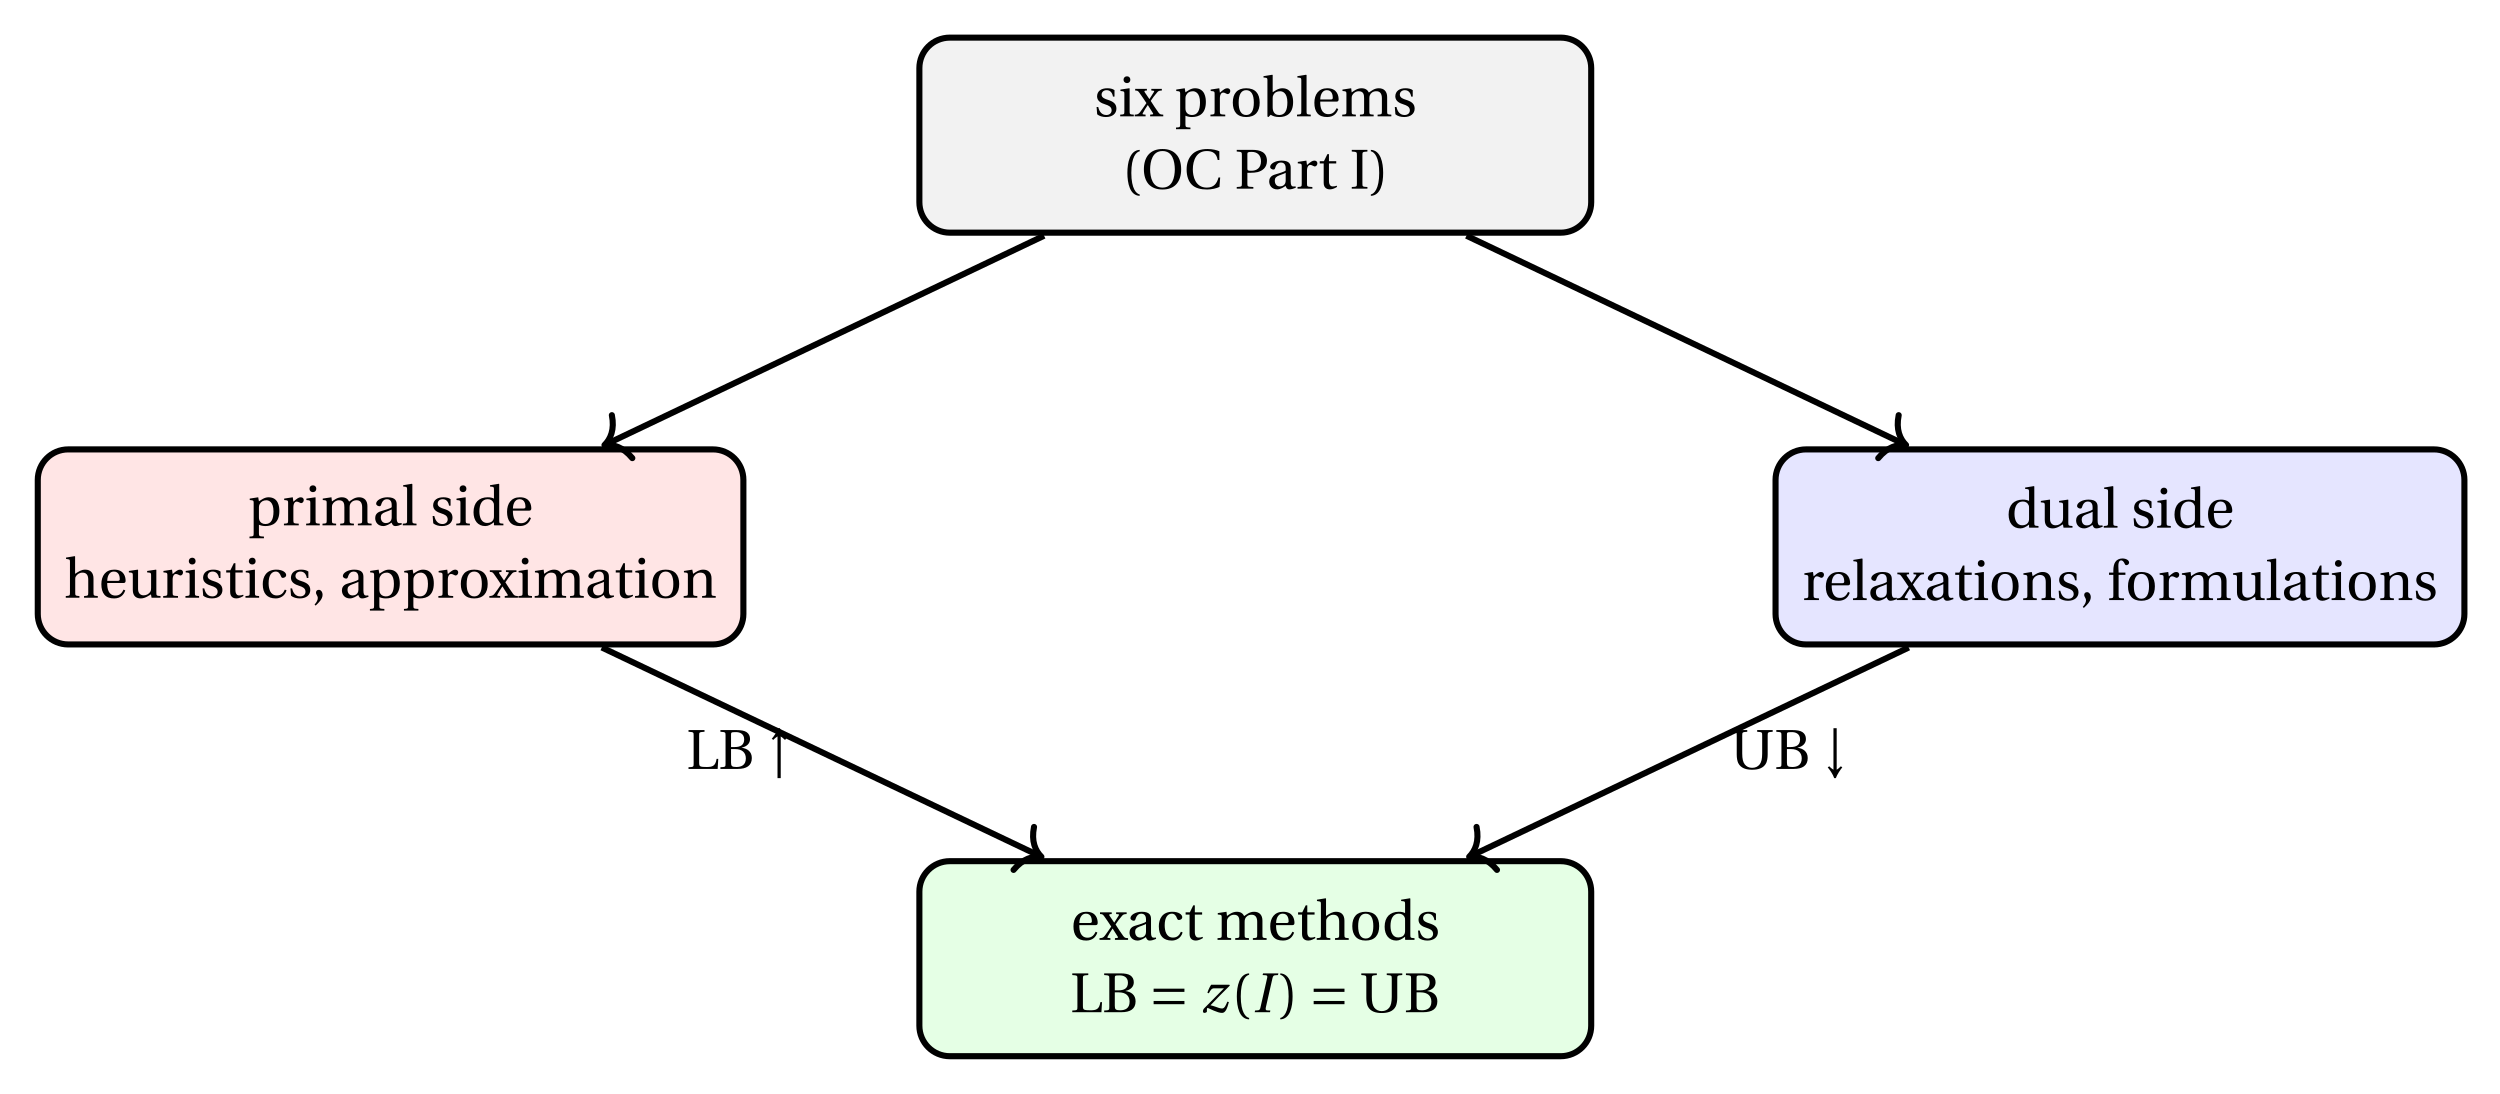
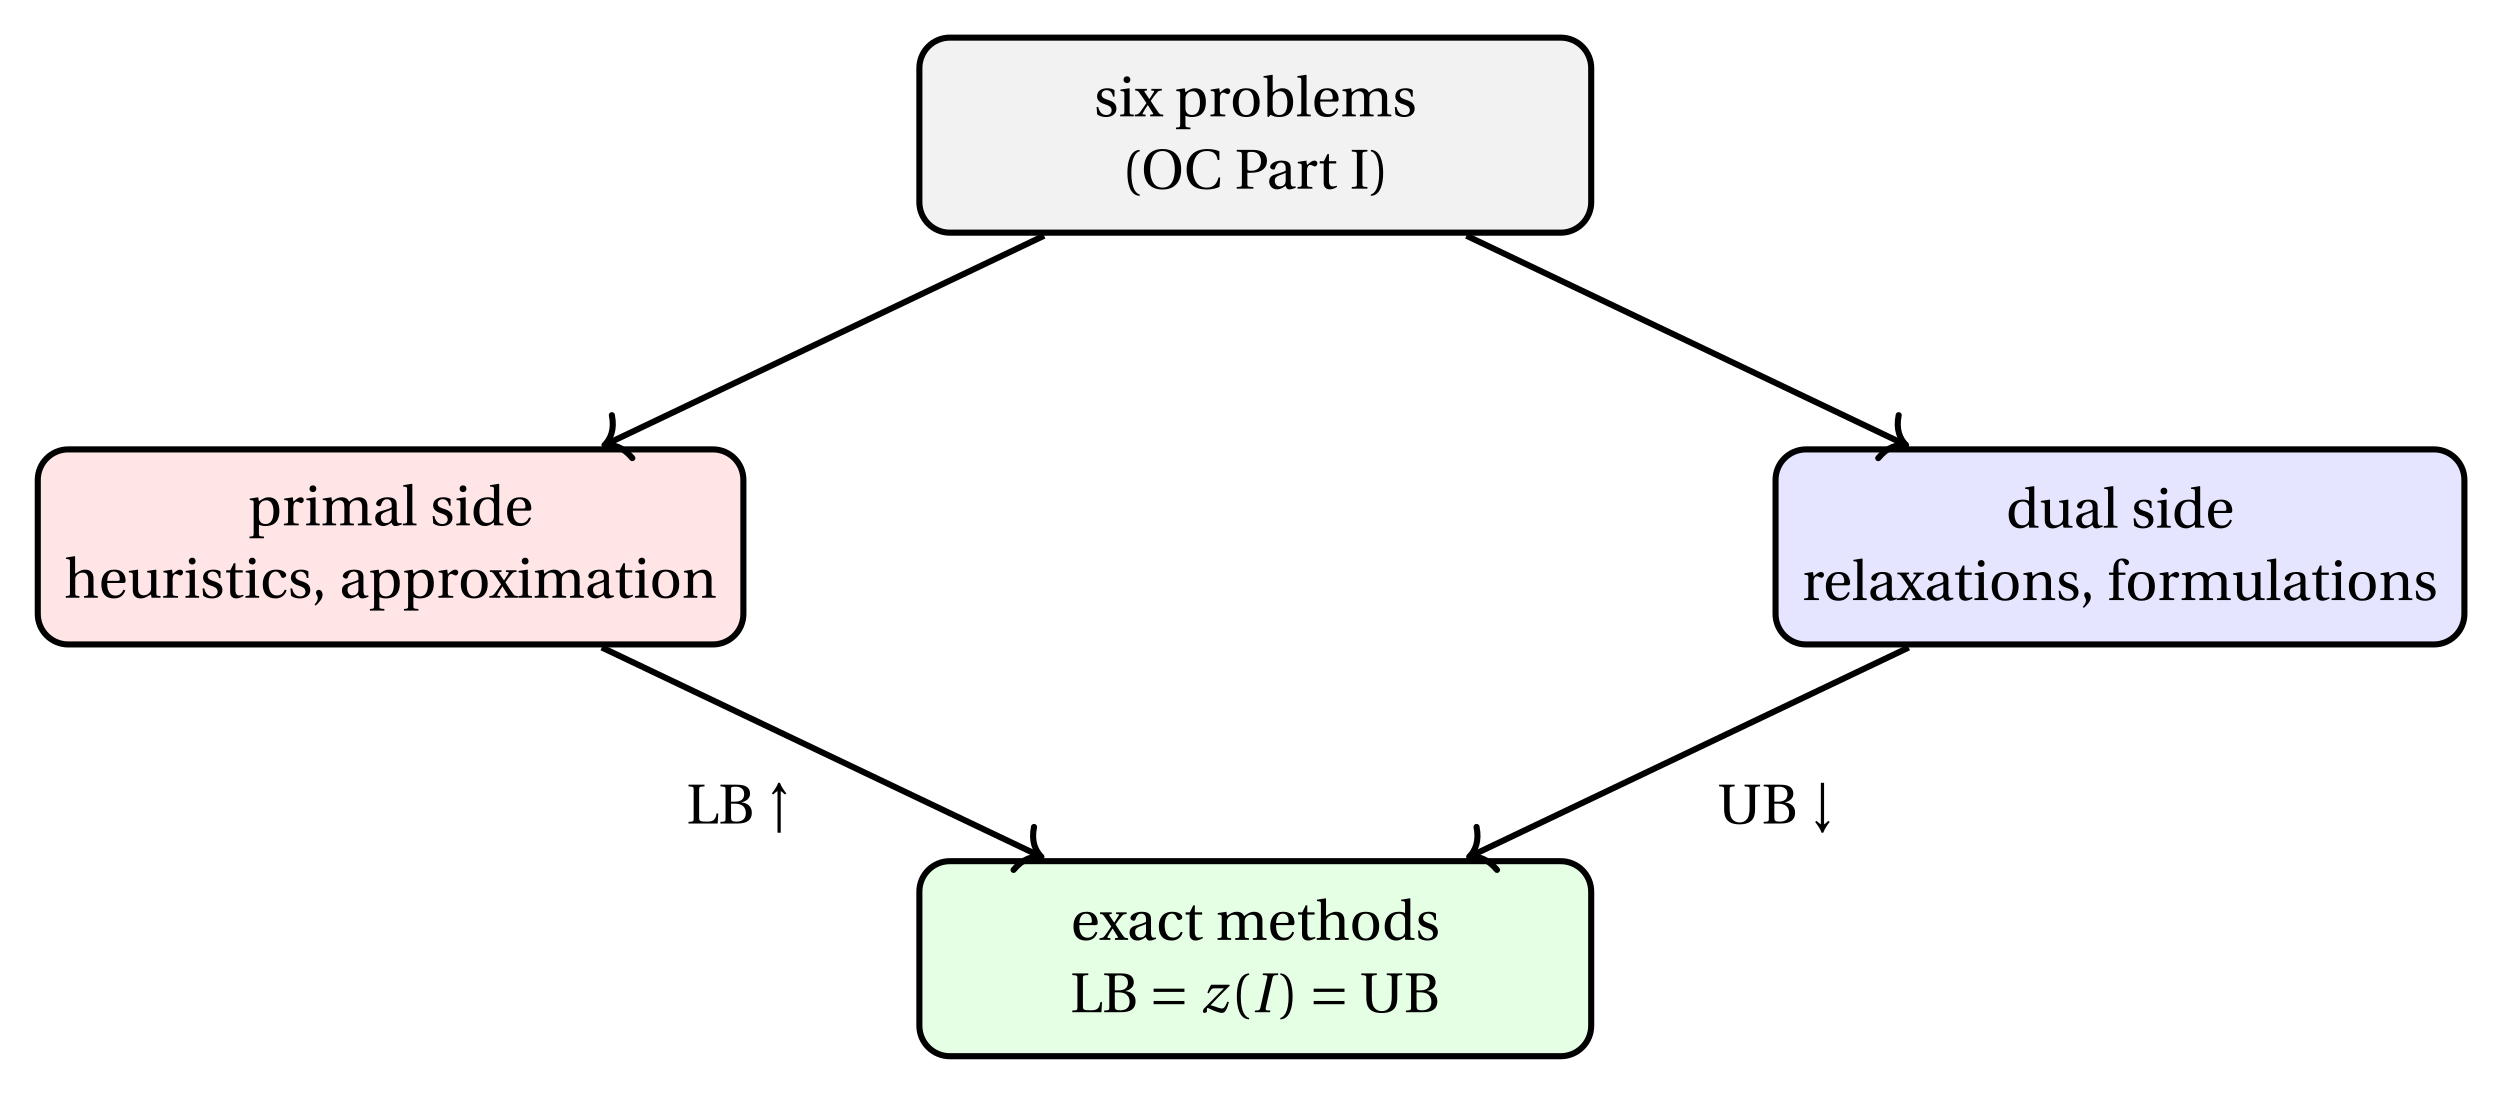
<svg xmlns="http://www.w3.org/2000/svg" xmlns:xlink="http://www.w3.org/1999/xlink" width="327pt" height="143pt" viewBox="0 0 327 143">
  <defs>
    <g>
      <g id="glyph-0-0">
        <path d="M 2.688 -2.578 L 2.688 -3.422 C 2.453 -3.609 2.078 -3.672 1.75 -3.672 C 0.953 -3.672 0.422 -3.312 0.406 -2.609 C 0.422 -2 0.906 -1.734 1.516 -1.547 C 1.844 -1.438 2.312 -1.281 2.312 -0.781 C 2.312 -0.406 2.016 -0.172 1.625 -0.172 C 1.031 -0.172 0.703 -0.594 0.562 -1.219 L 0.344 -1.219 L 0.422 -0.266 C 0.688 -0.031 1.125 0.094 1.562 0.094 C 2.438 0.094 2.938 -0.375 2.938 -1 C 2.938 -1.641 2.531 -1.938 1.781 -2.172 C 1.484 -2.266 1 -2.422 1 -2.828 C 1 -3.203 1.297 -3.422 1.656 -3.422 C 2.172 -3.422 2.422 -3.016 2.484 -2.578 Z M 2.688 -2.578 " />
      </g>
      <g id="glyph-0-1">
        <path d="M 0.266 -3.5 L 0.266 -3.312 L 0.547 -3.281 C 0.734 -3.25 0.781 -3.203 0.781 -2.953 L 0.781 -0.641 C 0.781 -0.266 0.766 -0.25 0.234 -0.219 L 0.234 0 L 2.016 0 L 2.016 -0.219 C 1.5 -0.25 1.469 -0.266 1.469 -0.641 L 1.469 -3.641 L 1.422 -3.672 Z M 1.125 -5.234 C 0.859 -5.234 0.672 -5.047 0.672 -4.781 C 0.672 -4.531 0.859 -4.344 1.125 -4.344 C 1.391 -4.344 1.562 -4.531 1.562 -4.781 C 1.562 -5.047 1.391 -5.234 1.125 -5.234 Z M 1.125 -5.234 " />
      </g>
      <g id="glyph-0-2">
        <path d="M 1.422 0 L 1.422 -0.219 L 1.109 -0.25 C 1 -0.266 1.016 -0.344 1.062 -0.422 C 1.219 -0.734 1.453 -1.094 1.703 -1.469 L 1.719 -1.469 L 2.359 -0.453 C 2.453 -0.328 2.422 -0.266 2.312 -0.25 L 2.016 -0.219 L 2.016 0 L 3.734 0 L 3.734 -0.219 C 3.406 -0.234 3.281 -0.25 3.094 -0.516 C 2.75 -1 2.406 -1.516 2.094 -2.016 C 2.328 -2.391 2.609 -2.75 2.906 -3.094 C 3.094 -3.328 3.188 -3.359 3.547 -3.375 L 3.547 -3.594 L 2.172 -3.594 L 2.172 -3.375 L 2.469 -3.344 C 2.578 -3.328 2.562 -3.266 2.516 -3.188 C 2.344 -2.906 2.141 -2.594 1.922 -2.25 L 1.297 -3.172 C 1.25 -3.266 1.266 -3.344 1.375 -3.359 L 1.594 -3.375 L 1.594 -3.594 L 0.062 -3.594 L 0.062 -3.375 C 0.359 -3.359 0.422 -3.344 0.594 -3.109 C 0.906 -2.688 1.219 -2.203 1.531 -1.734 C 1.266 -1.344 0.984 -0.922 0.688 -0.531 C 0.484 -0.266 0.328 -0.234 0 -0.219 L 0 0 Z M 1.422 0 " />
      </g>
      <g id="glyph-0-3">
        <path d="M 1.422 -2.359 C 1.422 -2.531 1.453 -2.641 1.516 -2.766 C 1.688 -3.109 2 -3.281 2.391 -3.281 C 2.688 -3.281 3.328 -3.094 3.328 -1.828 C 3.328 -0.75 3 -0.172 2.266 -0.172 C 1.891 -0.172 1.594 -0.359 1.469 -0.703 C 1.422 -0.828 1.422 -0.984 1.422 -1.156 Z M 0.219 -3.5 L 0.219 -3.312 L 0.5 -3.281 C 0.688 -3.25 0.734 -3.203 0.734 -2.953 L 0.734 1.047 C 0.734 1.422 0.703 1.438 0.188 1.469 L 0.188 1.688 L 2.078 1.688 L 2.078 1.469 C 1.469 1.438 1.422 1.422 1.422 1.047 L 1.422 -0.078 C 1.578 0 1.922 0.094 2.25 0.094 C 3.25 0.094 4.094 -0.359 4.094 -1.875 C 4.094 -2.391 4 -3.672 2.672 -3.672 C 2.125 -3.672 1.703 -3.312 1.422 -3.141 L 1.328 -3.672 Z M 0.219 -3.5 " />
      </g>
      <g id="glyph-0-4">
        <path d="M 1.391 -3.672 L 0.266 -3.5 L 0.266 -3.312 L 0.547 -3.281 C 0.734 -3.25 0.781 -3.203 0.781 -2.953 L 0.781 -0.641 C 0.781 -0.266 0.75 -0.25 0.234 -0.219 L 0.234 0 L 2.172 0 L 2.172 -0.219 C 1.516 -0.25 1.469 -0.266 1.469 -0.641 L 1.469 -2.359 C 1.469 -2.922 1.719 -3.109 1.891 -3.109 C 2.016 -3.109 2.125 -3.062 2.344 -2.953 C 2.391 -2.922 2.453 -2.906 2.484 -2.906 C 2.672 -2.906 2.828 -3.094 2.828 -3.312 C 2.828 -3.484 2.719 -3.672 2.438 -3.672 C 2.172 -3.672 1.953 -3.516 1.469 -3.094 Z M 1.391 -3.672 " />
      </g>
      <g id="glyph-0-5">
        <path d="M 2.109 -3.672 C 0.938 -3.672 0.359 -2.984 0.359 -1.797 C 0.359 -0.609 0.938 0.094 2.109 0.094 C 3.297 0.094 3.875 -0.609 3.875 -1.797 C 3.875 -2.984 3.297 -3.672 2.109 -3.672 Z M 1.125 -1.797 C 1.125 -2.812 1.438 -3.422 2.109 -3.422 C 2.797 -3.422 3.109 -2.812 3.109 -1.797 C 3.109 -0.781 2.797 -0.172 2.109 -0.172 C 1.438 -0.172 1.125 -0.781 1.125 -1.797 Z M 1.125 -1.797 " />
      </g>
      <g id="glyph-0-6">
        <path d="M 0.797 0.094 L 1.078 -0.203 C 1.344 -0.047 1.656 0.094 2.203 0.094 C 3.172 0.094 4.016 -0.375 4.016 -1.875 C 4.016 -2.328 3.922 -3.672 2.609 -3.672 C 2.047 -3.672 1.625 -3.312 1.344 -3.156 L 1.344 -5.391 L 1.297 -5.438 L 0.141 -5.25 L 0.141 -5.078 L 0.422 -5.047 C 0.609 -5.016 0.656 -4.984 0.656 -4.703 L 0.656 0.031 Z M 1.344 -2.359 C 1.344 -2.531 1.359 -2.656 1.422 -2.766 C 1.594 -3.125 1.906 -3.281 2.312 -3.281 C 2.609 -3.281 3.266 -3.109 3.266 -1.828 C 3.266 -0.75 2.938 -0.172 2.203 -0.172 C 1.812 -0.172 1.531 -0.359 1.406 -0.734 C 1.359 -0.859 1.344 -1.016 1.344 -1.188 Z M 1.344 -2.359 " />
      </g>
      <g id="glyph-0-7">
        <path d="M 1.391 -5.391 L 1.328 -5.438 L 0.188 -5.25 L 0.188 -5.078 L 0.469 -5.047 C 0.656 -5.016 0.703 -4.984 0.703 -4.703 L 0.703 -0.641 C 0.703 -0.266 0.672 -0.25 0.141 -0.219 L 0.141 0 L 1.938 0 L 1.938 -0.219 C 1.422 -0.25 1.391 -0.266 1.391 -0.641 Z M 1.391 -5.391 " />
      </g>
      <g id="glyph-0-8">
        <path d="M 3.234 -1.922 C 3.391 -1.922 3.531 -1.969 3.531 -2.203 C 3.531 -2.641 3.391 -3.672 2.047 -3.672 C 0.906 -3.672 0.359 -2.859 0.359 -1.766 C 0.359 -0.609 0.859 0.109 2.047 0.094 C 2.859 0.078 3.281 -0.359 3.484 -0.953 L 3.266 -1.062 C 3.062 -0.641 2.781 -0.281 2.203 -0.281 C 1.297 -0.281 1.109 -1.172 1.125 -1.922 Z M 1.125 -2.203 C 1.125 -2.5 1.234 -3.422 2 -3.422 C 2.688 -3.422 2.766 -2.719 2.766 -2.438 C 2.766 -2.297 2.719 -2.203 2.516 -2.203 Z M 1.125 -2.203 " />
      </g>
      <g id="glyph-0-9">
        <path d="M 0.266 -3.5 L 0.266 -3.312 L 0.547 -3.281 C 0.734 -3.25 0.781 -3.203 0.781 -2.953 L 0.781 -0.641 C 0.781 -0.266 0.766 -0.25 0.234 -0.219 L 0.234 0 L 2.016 0 L 2.016 -0.219 C 1.5 -0.25 1.469 -0.266 1.469 -0.641 L 1.469 -2.359 C 1.469 -2.531 1.484 -2.641 1.531 -2.734 C 1.672 -3.031 2 -3.281 2.391 -3.281 C 3.031 -3.281 3.094 -2.828 3.094 -2.359 L 3.094 -0.641 C 3.094 -0.266 3.078 -0.25 2.547 -0.219 L 2.547 0 L 4.344 0 L 4.344 -0.219 C 3.812 -0.25 3.781 -0.266 3.781 -0.641 L 3.781 -2.359 C 3.781 -2.531 3.797 -2.641 3.844 -2.75 C 3.953 -3.047 4.266 -3.281 4.672 -3.281 C 5.141 -3.297 5.422 -3 5.422 -2.359 L 5.422 -0.641 C 5.422 -0.266 5.391 -0.25 4.859 -0.219 L 4.859 0 L 6.656 0 L 6.656 -0.219 C 6.141 -0.25 6.109 -0.266 6.109 -0.641 L 6.109 -2.516 C 6.109 -3.25 5.703 -3.672 5.016 -3.672 C 4.406 -3.672 3.984 -3.281 3.719 -3.109 C 3.547 -3.453 3.266 -3.672 2.75 -3.672 C 2.188 -3.672 1.734 -3.312 1.469 -3.125 L 1.406 -3.672 Z M 0.266 -3.5 " />
      </g>
      <g id="glyph-0-10">
        <path d="M 1.281 -2.062 C 1.281 -4.156 1.922 -4.797 2.375 -4.891 L 2.375 -5.078 C 1.094 -5.016 0.766 -3.422 0.766 -2.062 C 0.766 -0.703 1.094 0.891 2.375 0.938 L 2.375 0.75 C 1.953 0.672 1.281 0.047 1.281 -2.062 Z M 1.281 -2.062 " />
      </g>
      <g id="glyph-0-11">
        <path d="M 2.797 -4.922 C 4.094 -4.922 4.391 -3.609 4.406 -2.531 C 4.391 -1.453 4.094 -0.141 2.797 -0.141 C 1.484 -0.141 1.188 -1.453 1.172 -2.531 C 1.188 -3.609 1.484 -4.922 2.797 -4.922 Z M 2.797 -5.188 C 1.984 -5.188 1.391 -4.938 0.969 -4.469 C 0.578 -4.031 0.359 -3.359 0.359 -2.531 C 0.359 -1.719 0.578 -1.047 0.969 -0.594 C 1.391 -0.141 1.984 0.109 2.797 0.109 C 3.609 0.109 4.203 -0.141 4.609 -0.594 C 5.016 -1.047 5.234 -1.719 5.234 -2.531 C 5.234 -3.359 5.016 -4.031 4.609 -4.469 C 4.203 -4.938 3.609 -5.188 2.797 -5.188 Z M 2.797 -5.188 " />
      </g>
      <g id="glyph-0-12">
        <path d="M 4.641 -4.891 C 4.312 -5.047 3.75 -5.188 3.078 -5.188 C 2.188 -5.188 1.453 -4.922 1.016 -4.422 C 0.594 -3.953 0.359 -3.328 0.359 -2.5 C 0.359 -1.641 0.609 -0.953 1.047 -0.516 C 1.5 -0.062 2.219 0.109 3.047 0.109 C 3.625 0.109 4.297 -0.047 4.656 -0.234 L 4.75 -1.469 L 4.531 -1.469 C 4.328 -0.703 3.953 -0.141 3 -0.141 C 1.484 -0.141 1.172 -1.641 1.172 -2.516 C 1.172 -3.719 1.656 -4.938 3.016 -4.922 C 3.766 -4.922 4.281 -4.609 4.422 -3.75 L 4.641 -3.75 Z M 4.641 -4.891 " />
      </g>
      <g id="glyph-0-13">
        <path d="M 1.641 -2.078 L 2.062 -2.078 C 2.391 -2.078 2.719 -2.109 3 -2.172 C 3.562 -2.328 4.203 -2.719 4.203 -3.641 C 4.203 -4.188 3.969 -4.578 3.641 -4.781 C 3.281 -5 2.812 -5.078 2.297 -5.078 L 0.25 -5.078 L 0.25 -4.859 C 0.906 -4.812 0.922 -4.797 0.922 -4.391 L 0.922 -0.688 C 0.922 -0.266 0.906 -0.25 0.25 -0.219 L 0.25 0 L 2.422 0 L 2.422 -0.219 C 1.656 -0.25 1.641 -0.266 1.641 -0.688 Z M 1.641 -4.547 C 1.641 -4.75 1.719 -4.812 2.203 -4.812 C 2.953 -4.812 3.422 -4.375 3.422 -3.578 C 3.422 -2.672 2.812 -2.344 2.188 -2.344 C 1.75 -2.344 1.641 -2.359 1.641 -2.625 Z M 1.641 -4.547 " />
      </g>
      <g id="glyph-0-14">
        <path d="M 2.516 -1.047 C 2.516 -0.453 2.062 -0.297 1.766 -0.297 C 1.312 -0.297 1.094 -0.625 1.094 -1.062 C 1.094 -1.406 1.266 -1.578 1.672 -1.734 C 1.969 -1.844 2.359 -1.984 2.516 -2.078 Z M 3.172 -2.703 C 3.172 -3.125 3.078 -3.672 1.969 -3.672 C 1.141 -3.672 0.484 -3.25 0.484 -2.844 C 0.484 -2.609 0.766 -2.5 0.906 -2.5 C 1.062 -2.5 1.094 -2.578 1.141 -2.703 C 1.297 -3.25 1.594 -3.422 1.891 -3.422 C 2.172 -3.422 2.516 -3.281 2.516 -2.688 L 2.516 -2.375 C 2.328 -2.188 1.625 -2.016 1.047 -1.828 C 0.516 -1.656 0.359 -1.297 0.359 -0.953 C 0.359 -0.406 0.719 0.094 1.422 0.094 C 1.875 0.078 2.266 -0.203 2.5 -0.359 C 2.609 -0.078 2.719 0.094 2.984 0.094 C 3.25 0.094 3.562 0 3.844 -0.125 L 3.797 -0.312 C 3.703 -0.281 3.547 -0.266 3.422 -0.297 C 3.297 -0.328 3.172 -0.469 3.172 -0.938 Z M 3.172 -2.703 " />
      </g>
      <g id="glyph-0-15">
        <path d="M 2.391 -3.297 L 2.391 -3.594 L 1.438 -3.594 L 1.438 -4.516 L 1.234 -4.516 L 0.781 -3.594 L 0.234 -3.594 L 0.234 -3.297 L 0.75 -3.297 L 0.75 -0.75 C 0.75 0 1.312 0.094 1.562 0.094 C 1.938 0.094 2.297 -0.109 2.5 -0.234 L 2.453 -0.391 C 2.266 -0.312 2.109 -0.297 1.922 -0.297 C 1.672 -0.297 1.438 -0.469 1.438 -1.031 L 1.438 -3.297 Z M 2.391 -3.297 " />
      </g>
      <g id="glyph-0-16">
        <path d="M 1.641 -4.391 C 1.641 -4.797 1.656 -4.812 2.297 -4.859 L 2.297 -5.078 L 0.25 -5.078 L 0.25 -4.859 C 0.906 -4.812 0.922 -4.797 0.922 -4.391 L 0.922 -0.688 C 0.922 -0.266 0.906 -0.25 0.25 -0.219 L 0.25 0 L 2.297 0 L 2.297 -0.219 C 1.656 -0.25 1.641 -0.266 1.641 -0.688 Z M 1.641 -4.391 " />
      </g>
      <g id="glyph-0-17">
        <path d="M 1.281 -2.062 C 1.281 0.047 0.609 0.672 0.188 0.75 L 0.188 0.938 C 1.469 0.891 1.797 -0.703 1.797 -2.062 C 1.797 -3.422 1.469 -5.016 0.188 -5.078 L 0.188 -4.891 C 0.641 -4.797 1.281 -4.156 1.281 -2.062 Z M 1.281 -2.062 " />
      </g>
      <g id="glyph-0-18">
        <path d="M 4.266 0 L 4.266 -0.219 C 3.75 -0.25 3.719 -0.266 3.719 -0.641 L 3.719 -5.391 L 3.672 -5.438 L 2.516 -5.25 L 2.516 -5.078 L 2.797 -5.047 C 2.984 -5.016 3.031 -4.984 3.031 -4.703 L 3.031 -3.5 C 2.828 -3.609 2.562 -3.672 2.219 -3.672 C 1.625 -3.672 1.172 -3.484 0.859 -3.172 C 0.547 -2.844 0.359 -2.359 0.359 -1.719 C 0.359 -0.641 0.922 0.094 1.891 0.094 C 2.281 0.094 2.625 -0.094 3.031 -0.406 L 3.031 -0.047 L 3.078 0 Z M 3.031 -1.25 C 3.031 -1.078 3.031 -0.953 2.984 -0.828 C 2.844 -0.453 2.516 -0.312 2.125 -0.312 C 1.453 -0.312 1.125 -0.969 1.125 -1.812 C 1.125 -2.766 1.469 -3.422 2.219 -3.422 C 2.562 -3.422 2.844 -3.266 2.969 -2.953 C 3.031 -2.844 3.031 -2.734 3.031 -2.531 Z M 3.031 -1.25 " />
      </g>
      <g id="glyph-0-19">
        <path d="M 3.781 -2.516 C 3.781 -3.25 3.391 -3.672 2.703 -3.672 C 2.172 -3.672 1.844 -3.422 1.375 -3.125 L 1.375 -5.391 L 1.328 -5.438 L 0.188 -5.25 L 0.188 -5.078 L 0.469 -5.031 C 0.656 -5 0.703 -4.969 0.703 -4.703 L 0.703 -0.641 C 0.703 -0.281 0.672 -0.25 0.156 -0.219 L 0.156 0 L 1.938 0 L 1.938 -0.219 C 1.422 -0.25 1.391 -0.281 1.391 -0.641 L 1.391 -2.359 C 1.391 -2.531 1.391 -2.641 1.453 -2.75 C 1.609 -3.047 1.938 -3.281 2.328 -3.281 C 2.828 -3.281 3.094 -3 3.094 -2.359 L 3.094 -0.641 C 3.094 -0.281 3.062 -0.25 2.547 -0.219 L 2.547 0 L 4.344 0 L 4.344 -0.219 C 3.828 -0.25 3.781 -0.281 3.781 -0.641 Z M 3.781 -2.516 " />
      </g>
      <g id="glyph-0-20">
        <path d="M 4.328 0 L 4.328 -0.219 C 3.828 -0.25 3.781 -0.266 3.781 -0.641 L 3.781 -3.641 L 3.734 -3.672 L 2.578 -3.5 L 2.578 -3.312 L 2.859 -3.281 C 3.047 -3.25 3.094 -3.203 3.094 -2.953 L 3.094 -1.297 C 3.094 -1.094 3.078 -0.938 3.031 -0.859 C 2.859 -0.516 2.516 -0.312 2.125 -0.312 C 1.703 -0.312 1.391 -0.578 1.391 -1.141 L 1.391 -3.641 L 1.344 -3.672 L 0.188 -3.5 L 0.188 -3.312 L 0.469 -3.281 C 0.656 -3.25 0.703 -3.203 0.703 -2.953 L 0.703 -1.016 C 0.703 -0.172 1.203 0.094 1.75 0.094 C 2.359 0.094 2.875 -0.344 3.078 -0.438 L 3.156 0 Z M 4.328 0 " />
      </g>
      <g id="glyph-0-21">
        <path d="M 2.203 -0.297 C 1.328 -0.297 1.125 -1.203 1.125 -1.891 C 1.125 -2.984 1.547 -3.422 2.062 -3.422 C 2.391 -3.422 2.609 -3.188 2.75 -2.781 C 2.797 -2.672 2.844 -2.594 2.984 -2.594 C 3.125 -2.594 3.422 -2.688 3.422 -2.969 C 3.422 -3.312 2.938 -3.672 2.141 -3.672 C 0.812 -3.672 0.359 -2.734 0.359 -1.766 C 0.359 -0.531 0.953 0.094 2.062 0.094 C 2.578 0.094 3.266 -0.188 3.469 -0.969 L 3.25 -1.062 C 3.031 -0.562 2.734 -0.297 2.203 -0.297 Z M 2.203 -0.297 " />
      </g>
      <g id="glyph-0-22">
        <path d="M 0.516 1.031 C 0.875 0.688 1.422 0.203 1.422 -0.375 C 1.422 -0.781 1.172 -1.047 0.922 -1.031 C 0.688 -1.031 0.562 -0.859 0.562 -0.672 C 0.562 -0.406 0.797 -0.266 0.797 0.047 C 0.797 0.344 0.609 0.641 0.375 0.891 Z M 0.516 1.031 " />
      </g>
      <g id="glyph-0-23">
        <path d="M 3.875 -2.516 C 3.875 -3.25 3.469 -3.672 2.797 -3.672 C 2.25 -3.672 1.922 -3.422 1.469 -3.125 L 1.359 -3.672 L 0.266 -3.5 L 0.266 -3.312 L 0.547 -3.281 C 0.734 -3.25 0.781 -3.203 0.781 -2.953 L 0.781 -0.641 C 0.781 -0.266 0.766 -0.25 0.234 -0.219 L 0.234 0 L 2.016 0 L 2.016 -0.219 C 1.5 -0.25 1.469 -0.266 1.469 -0.641 L 1.469 -2.359 C 1.469 -2.531 1.484 -2.641 1.547 -2.75 C 1.703 -3.047 2.031 -3.281 2.422 -3.281 C 2.922 -3.281 3.188 -3 3.188 -2.359 L 3.188 -0.641 C 3.188 -0.266 3.172 -0.25 2.641 -0.219 L 2.641 0 L 4.422 0 L 4.422 -0.219 C 3.906 -0.25 3.875 -0.266 3.875 -0.641 Z M 3.875 -2.516 " />
      </g>
      <g id="glyph-0-24">
        <path d="M 1.469 -3.297 L 2.359 -3.297 L 2.359 -3.594 L 1.469 -3.594 L 1.438 -4.406 C 1.422 -5.109 1.672 -5.188 1.797 -5.188 C 1.953 -5.188 2.109 -5.109 2.297 -4.688 C 2.328 -4.609 2.375 -4.562 2.484 -4.562 C 2.641 -4.562 2.844 -4.688 2.844 -4.906 C 2.844 -5.141 2.547 -5.438 1.953 -5.438 C 1.547 -5.438 1.203 -5.25 1.031 -4.969 C 0.859 -4.719 0.781 -4.328 0.781 -3.844 L 0.781 -3.594 L 0.219 -3.594 L 0.219 -3.297 L 0.781 -3.297 L 0.781 -0.641 C 0.781 -0.266 0.766 -0.25 0.234 -0.219 L 0.234 0 L 2.172 0 L 2.172 -0.219 C 1.5 -0.234 1.469 -0.25 1.469 -0.625 Z M 1.469 -3.297 " />
      </g>
      <g id="glyph-0-25">
        <path d="M 1.641 -4.391 C 1.641 -4.797 1.656 -4.812 2.344 -4.859 L 2.344 -5.078 L 0.25 -5.078 L 0.25 -4.859 C 0.906 -4.812 0.922 -4.797 0.922 -4.391 L 0.922 -0.688 C 0.922 -0.266 0.906 -0.25 0.25 -0.219 L 0.25 0 L 4.062 0 L 4.141 -1.312 L 3.922 -1.312 C 3.781 -0.359 3.375 -0.25 2.609 -0.25 C 2.25 -0.25 1.984 -0.266 1.828 -0.328 C 1.672 -0.391 1.641 -0.516 1.641 -0.875 Z M 1.641 -4.391 " />
      </g>
      <g id="glyph-0-26">
        <path d="M 2.531 0 C 3.641 0 4.359 -0.406 4.359 -1.422 C 4.359 -2.281 3.75 -2.672 3.031 -2.766 L 3.031 -2.781 C 3.719 -2.922 4.125 -3.344 4.125 -3.906 C 4.125 -4.312 3.969 -4.609 3.672 -4.812 C 3.391 -5 2.953 -5.078 2.375 -5.078 L 0.25 -5.078 L 0.25 -4.859 C 0.906 -4.812 0.922 -4.797 0.922 -4.391 L 0.922 -0.688 C 0.922 -0.266 0.906 -0.25 0.25 -0.219 L 0.25 0 Z M 1.641 -2.594 L 2.172 -2.594 C 3.078 -2.594 3.578 -2.141 3.578 -1.375 C 3.578 -0.484 2.969 -0.25 2.344 -0.25 C 1.766 -0.25 1.641 -0.359 1.641 -0.828 Z M 1.641 -4.453 C 1.641 -4.766 1.656 -4.812 2.234 -4.812 C 2.766 -4.828 3.359 -4.609 3.359 -3.859 C 3.359 -3.141 2.891 -2.859 2.125 -2.859 L 1.641 -2.859 Z M 1.641 -4.453 " />
      </g>
      <g id="glyph-0-27">
        <path d="M 3.547 -5.078 L 3.547 -4.859 C 4.188 -4.812 4.203 -4.797 4.203 -4.391 L 4.203 -2.016 C 4.203 -1.312 4.094 -0.875 3.875 -0.594 C 3.641 -0.297 3.312 -0.141 2.891 -0.141 C 2.484 -0.141 2.156 -0.297 1.922 -0.594 C 1.703 -0.875 1.594 -1.312 1.594 -2.016 L 1.594 -4.391 C 1.594 -4.797 1.625 -4.812 2.25 -4.859 L 2.25 -5.078 L 0.219 -5.078 L 0.219 -4.859 C 0.859 -4.812 0.875 -4.797 0.875 -4.391 L 0.875 -1.859 C 0.875 -1.422 0.953 -1.031 1.062 -0.781 C 1.406 -0.062 2.172 0.109 2.891 0.109 C 3.625 0.109 4.391 -0.062 4.734 -0.781 C 4.844 -1.047 4.922 -1.422 4.922 -1.875 L 4.922 -4.391 C 4.922 -4.797 4.953 -4.812 5.578 -4.859 L 5.578 -5.078 Z M 3.547 -5.078 " />
      </g>
      <g id="glyph-1-0">
        <path d="M 4.656 -1.047 L 4.656 -1.469 L 0.625 -1.469 L 0.625 -1.047 Z M 4.656 -2.656 L 4.656 -3.078 L 0.625 -3.078 L 0.625 -2.656 Z M 4.656 -2.656 " />
      </g>
      <g id="glyph-1-1">
        <path d="M 1.719 -5.328 C 1.578 -4.875 1.125 -4.234 0.875 -3.938 L 1.078 -3.797 C 1.25 -4 1.5 -4.172 1.625 -4.25 L 1.625 1.203 L 2.047 1.203 L 2.047 -4.25 C 2.156 -4.172 2.406 -4 2.594 -3.797 L 2.781 -3.938 C 2.531 -4.234 2.094 -4.875 1.938 -5.328 Z M 1.719 -5.328 " />
      </g>
      <g id="glyph-1-2">
        <path d="M 1.938 1.203 C 2.094 0.75 2.531 0.094 2.781 -0.203 L 2.594 -0.344 C 2.406 -0.141 2.156 0.047 2.047 0.109 L 2.047 -5.328 L 1.625 -5.328 L 1.625 0.109 C 1.5 0.031 1.25 -0.141 1.078 -0.344 L 0.875 -0.203 C 1.125 0.094 1.578 0.734 1.719 1.203 Z M 1.938 1.203 " />
      </g>
      <g id="glyph-2-0">
        <path d="M 1.359 -3.594 C 1.25 -3.453 1.031 -3.062 0.859 -2.547 L 1.047 -2.469 C 1.281 -2.891 1.406 -3.125 1.75 -3.125 L 3.031 -3.125 C 2.109 -2.188 1.25 -1.328 0.469 -0.531 C 0.344 -0.406 0.281 -0.25 0.281 -0.125 C 0.281 -0.031 0.328 0.094 0.453 0.094 C 0.562 0.094 0.797 0.031 0.797 -0.094 L 0.797 -0.406 C 0.797 -0.484 0.828 -0.547 0.891 -0.547 C 1.016 -0.547 1.266 -0.375 1.703 -0.203 C 2.094 -0.047 2.438 0.094 2.781 0.094 C 3.25 0.094 3.469 -0.562 3.672 -1.328 L 3.469 -1.375 C 3.281 -0.922 3.109 -0.484 2.781 -0.484 C 2.547 -0.484 2.219 -0.594 1.953 -0.703 C 1.703 -0.781 1.453 -0.875 1.266 -0.906 C 2.078 -1.75 2.906 -2.625 3.797 -3.484 L 3.734 -3.594 Z M 1.359 -3.594 " />
      </g>
      <g id="glyph-2-1">
        <path d="M 2.297 0 L 2.344 -0.219 L 1.906 -0.234 C 1.734 -0.25 1.703 -0.375 1.75 -0.609 L 2.625 -4.469 C 2.688 -4.688 2.75 -4.812 2.938 -4.828 L 3.344 -4.859 L 3.391 -5.078 L 1.391 -5.078 L 1.328 -4.859 L 1.766 -4.828 C 1.938 -4.812 1.984 -4.688 1.922 -4.469 L 1.047 -0.609 C 1 -0.375 0.922 -0.266 0.734 -0.25 L 0.344 -0.219 L 0.297 0 Z M 2.297 0 " />
      </g>
    </g>
  </defs>
  <path fill-rule="nonzero" fill="rgb(95%, 95%, 95%)" fill-opacity="1" stroke-width="0.797" stroke-linecap="butt" stroke-linejoin="miter" stroke="rgb(0%, 0%, 0%)" stroke-opacity="1" stroke-miterlimit="10" d="M 39.951 12.756 L -39.952 12.756 C -42.155 12.756 -43.936 10.971 -43.936 8.772 L -43.936 -8.771 C -43.936 -10.97 -42.155 -12.756 -39.952 -12.756 L 39.951 -12.756 C 42.154 -12.756 43.939 -10.97 43.939 -8.771 L 43.939 8.772 C 43.939 10.971 42.154 12.756 39.951 12.756 Z M 39.951 12.756 " transform="matrix(1, 0, 0, -1, 164.19, 17.678)" />
  <g fill="rgb(0%, 0%, 0%)" fill-opacity="1">
    <use xlink:href="#glyph-0-0" x="143.089" y="15.215" />
    <use xlink:href="#glyph-0-1" x="146.286" y="15.215" />
    <use xlink:href="#glyph-0-2" x="148.42" y="15.215" />
  </g>
  <g fill="rgb(0%, 0%, 0%)" fill-opacity="1">
    <use xlink:href="#glyph-0-3" x="153.633" y="15.215" />
    <use xlink:href="#glyph-0-4" x="158.091" y="15.215" />
  </g>
  <g fill="rgb(0%, 0%, 0%)" fill-opacity="1">
    <use xlink:href="#glyph-0-5" x="160.892" y="15.215" />
    <use xlink:href="#glyph-0-6" x="165.123" y="15.215" />
    <use xlink:href="#glyph-0-7" x="169.508" y="15.215" />
  </g>
  <g fill="rgb(0%, 0%, 0%)" fill-opacity="1">
    <use xlink:href="#glyph-0-8" x="171.561" y="15.215" />
    <use xlink:href="#glyph-0-9" x="175.33" y="15.215" />
    <use xlink:href="#glyph-0-0" x="182.098" y="15.215" />
  </g>
  <g fill="rgb(0%, 0%, 0%)" fill-opacity="1">
    <use xlink:href="#glyph-0-10" x="146.696" y="24.679" />
    <use xlink:href="#glyph-0-11" x="149.262" y="24.679" />
    <use xlink:href="#glyph-0-12" x="154.85" y="24.679" />
  </g>
  <g fill="rgb(0%, 0%, 0%)" fill-opacity="1">
    <use xlink:href="#glyph-0-13" x="161.515" y="24.679" />
  </g>
  <g fill="rgb(0%, 0%, 0%)" fill-opacity="1">
    <use xlink:href="#glyph-0-14" x="165.651" y="24.679" />
    <use xlink:href="#glyph-0-4" x="169.485" y="24.679" />
  </g>
  <g fill="rgb(0%, 0%, 0%)" fill-opacity="1">
    <use xlink:href="#glyph-0-15" x="172.389" y="24.679" />
  </g>
  <g fill="rgb(0%, 0%, 0%)" fill-opacity="1">
    <use xlink:href="#glyph-0-16" x="176.561" y="24.679" />
    <use xlink:href="#glyph-0-17" x="179.12" y="24.679" />
  </g>
  <path fill-rule="nonzero" fill="rgb(100%, 89.999%, 89.999%)" fill-opacity="1" stroke-width="0.797" stroke-linecap="butt" stroke-linejoin="miter" stroke="rgb(0%, 0%, 0%)" stroke-opacity="1" stroke-miterlimit="10" d="M -70.94 -41.103 L -155.264 -41.103 C -157.467 -41.103 -159.249 -42.888 -159.249 -45.088 L -159.249 -62.631 C -159.249 -64.83 -157.467 -66.615 -155.264 -66.615 L -70.94 -66.615 C -68.741 -66.615 -66.956 -64.83 -66.956 -62.631 L -66.956 -45.088 C -66.956 -42.888 -68.741 -41.103 -70.94 -41.103 Z M -70.94 -41.103 " transform="matrix(1, 0, 0, -1, 164.19, 17.678)" />
  <g fill="rgb(0%, 0%, 0%)" fill-opacity="1">
    <use xlink:href="#glyph-0-3" x="32.446" y="68.716" />
    <use xlink:href="#glyph-0-4" x="36.904" y="68.716" />
  </g>
  <g fill="rgb(0%, 0%, 0%)" fill-opacity="1">
    <use xlink:href="#glyph-0-1" x="39.808" y="68.716" />
  </g>
  <g fill="rgb(0%, 0%, 0%)" fill-opacity="1">
    <use xlink:href="#glyph-0-9" x="41.949" y="68.716" />
    <use xlink:href="#glyph-0-14" x="48.717" y="68.716" />
  </g>
  <g fill="rgb(0%, 0%, 0%)" fill-opacity="1">
    <use xlink:href="#glyph-0-7" x="52.544" y="68.716" />
  </g>
  <g fill="rgb(0%, 0%, 0%)" fill-opacity="1">
    <use xlink:href="#glyph-0-0" x="56.247" y="68.716" />
    <use xlink:href="#glyph-0-1" x="59.444" y="68.716" />
    <use xlink:href="#glyph-0-18" x="61.578" y="68.716" />
    <use xlink:href="#glyph-0-8" x="65.963" y="68.716" />
  </g>
  <g fill="rgb(0%, 0%, 0%)" fill-opacity="1">
    <use xlink:href="#glyph-0-19" x="8.448" y="78.181" />
    <use xlink:href="#glyph-0-8" x="12.899" y="78.181" />
    <use xlink:href="#glyph-0-20" x="16.668" y="78.181" />
    <use xlink:href="#glyph-0-4" x="21.111" y="78.181" />
  </g>
  <g fill="rgb(0%, 0%, 0%)" fill-opacity="1">
    <use xlink:href="#glyph-0-1" x="24.022" y="78.181" />
    <use xlink:href="#glyph-0-0" x="26.156" y="78.181" />
    <use xlink:href="#glyph-0-15" x="29.353" y="78.181" />
    <use xlink:href="#glyph-0-1" x="31.875" y="78.181" />
    <use xlink:href="#glyph-0-21" x="34.009" y="78.181" />
    <use xlink:href="#glyph-0-0" x="37.646" y="78.181" />
  </g>
  <g fill="rgb(0%, 0%, 0%)" fill-opacity="1">
    <use xlink:href="#glyph-0-22" x="40.77" y="78.181" />
  </g>
  <g fill="rgb(0%, 0%, 0%)" fill-opacity="1">
    <use xlink:href="#glyph-0-14" x="44.363" y="78.181" />
    <use xlink:href="#glyph-0-3" x="48.197" y="78.181" />
  </g>
  <g fill="rgb(0%, 0%, 0%)" fill-opacity="1">
    <use xlink:href="#glyph-0-3" x="52.648" y="78.181" />
    <use xlink:href="#glyph-0-4" x="57.106" y="78.181" />
  </g>
  <g fill="rgb(0%, 0%, 0%)" fill-opacity="1">
    <use xlink:href="#glyph-0-5" x="59.915" y="78.181" />
  </g>
  <g fill="rgb(0%, 0%, 0%)" fill-opacity="1">
    <use xlink:href="#glyph-0-2" x="64.006" y="78.181" />
    <use xlink:href="#glyph-0-1" x="67.57" y="78.181" />
    <use xlink:href="#glyph-0-9" x="69.704" y="78.181" />
    <use xlink:href="#glyph-0-14" x="76.472" y="78.181" />
    <use xlink:href="#glyph-0-15" x="80.306" y="78.181" />
    <use xlink:href="#glyph-0-1" x="82.829" y="78.181" />
    <use xlink:href="#glyph-0-5" x="84.963" y="78.181" />
    <use xlink:href="#glyph-0-23" x="89.193" y="78.181" />
  </g>
  <path fill-rule="nonzero" fill="rgb(89.999%, 89.999%, 100%)" fill-opacity="1" stroke-width="0.797" stroke-linecap="butt" stroke-linejoin="miter" stroke="rgb(0%, 0%, 0%)" stroke-opacity="1" stroke-miterlimit="10" d="M 154.169 -41.103 L 72.037 -41.103 C 69.837 -41.103 68.052 -42.888 68.052 -45.088 L 68.052 -62.631 C 68.052 -64.83 69.837 -66.615 72.037 -66.615 L 154.169 -66.615 C 156.369 -66.615 158.154 -64.83 158.154 -62.631 L 158.154 -45.088 C 158.154 -42.888 156.369 -41.103 154.169 -41.103 Z M 154.169 -41.103 " transform="matrix(1, 0, 0, -1, 164.19, 17.678)" />
  <g fill="rgb(0%, 0%, 0%)" fill-opacity="1">
    <use xlink:href="#glyph-0-18" x="262.368" y="69.021" />
    <use xlink:href="#glyph-0-20" x="266.753" y="69.021" />
    <use xlink:href="#glyph-0-14" x="271.196" y="69.021" />
    <use xlink:href="#glyph-0-7" x="275.031" y="69.021" />
  </g>
  <g fill="rgb(0%, 0%, 0%)" fill-opacity="1">
    <use xlink:href="#glyph-0-0" x="278.734" y="69.021" />
  </g>
  <g fill="rgb(0%, 0%, 0%)" fill-opacity="1">
    <use xlink:href="#glyph-0-1" x="281.924" y="69.021" />
  </g>
  <g fill="rgb(0%, 0%, 0%)" fill-opacity="1">
    <use xlink:href="#glyph-0-18" x="284.065" y="69.021" />
    <use xlink:href="#glyph-0-8" x="288.45" y="69.021" />
  </g>
  <g fill="rgb(0%, 0%, 0%)" fill-opacity="1">
    <use xlink:href="#glyph-0-4" x="235.748" y="78.486" />
  </g>
  <g fill="rgb(0%, 0%, 0%)" fill-opacity="1">
    <use xlink:href="#glyph-0-8" x="238.461" y="78.486" />
    <use xlink:href="#glyph-0-7" x="242.23" y="78.486" />
    <use xlink:href="#glyph-0-14" x="244.276" y="78.486" />
    <use xlink:href="#glyph-0-2" x="248.111" y="78.486" />
    <use xlink:href="#glyph-0-14" x="251.674" y="78.486" />
    <use xlink:href="#glyph-0-15" x="255.509" y="78.486" />
  </g>
  <g fill="rgb(0%, 0%, 0%)" fill-opacity="1">
    <use xlink:href="#glyph-0-1" x="258.024" y="78.486" />
    <use xlink:href="#glyph-0-5" x="260.158" y="78.486" />
  </g>
  <g fill="rgb(0%, 0%, 0%)" fill-opacity="1">
    <use xlink:href="#glyph-0-23" x="264.396" y="78.486" />
  </g>
  <g fill="rgb(0%, 0%, 0%)" fill-opacity="1">
    <use xlink:href="#glyph-0-0" x="268.928" y="78.486" />
  </g>
  <g fill="rgb(0%, 0%, 0%)" fill-opacity="1">
    <use xlink:href="#glyph-0-22" x="272.051" y="78.486" />
  </g>
  <g fill="rgb(0%, 0%, 0%)" fill-opacity="1">
    <use xlink:href="#glyph-0-24" x="275.644" y="78.486" />
    <use xlink:href="#glyph-0-5" x="277.983" y="78.486" />
    <use xlink:href="#glyph-0-4" x="282.214" y="78.486" />
  </g>
  <g fill="rgb(0%, 0%, 0%)" fill-opacity="1">
    <use xlink:href="#glyph-0-9" x="285.125" y="78.486" />
    <use xlink:href="#glyph-0-20" x="291.893" y="78.486" />
    <use xlink:href="#glyph-0-7" x="296.336" y="78.486" />
    <use xlink:href="#glyph-0-14" x="298.382" y="78.486" />
    <use xlink:href="#glyph-0-15" x="302.217" y="78.486" />
    <use xlink:href="#glyph-0-1" x="304.739" y="78.486" />
    <use xlink:href="#glyph-0-5" x="306.873" y="78.486" />
    <use xlink:href="#glyph-0-23" x="311.104" y="78.486" />
    <use xlink:href="#glyph-0-0" x="315.643" y="78.486" />
  </g>
  <path fill-rule="nonzero" fill="rgb(89.999%, 100%, 89.999%)" fill-opacity="1" stroke-width="0.797" stroke-linecap="butt" stroke-linejoin="miter" stroke="rgb(0%, 0%, 0%)" stroke-opacity="1" stroke-miterlimit="10" d="M 39.951 -94.963 L -39.952 -94.963 C -42.155 -94.963 -43.936 -96.744 -43.936 -98.947 L -43.936 -116.49 C -43.936 -118.689 -42.155 -120.474 -39.952 -120.474 L 39.951 -120.474 C 42.154 -120.474 43.939 -118.689 43.939 -116.49 L 43.939 -98.947 C 43.939 -96.744 42.154 -94.963 39.951 -94.963 Z M 39.951 -94.963 " transform="matrix(1, 0, 0, -1, 164.19, 17.678)" />
  <g fill="rgb(0%, 0%, 0%)" fill-opacity="1">
    <use xlink:href="#glyph-0-8" x="140.049" y="122.931" />
    <use xlink:href="#glyph-0-2" x="143.818" y="122.931" />
    <use xlink:href="#glyph-0-14" x="147.381" y="122.931" />
    <use xlink:href="#glyph-0-21" x="151.216" y="122.931" />
  </g>
  <g fill="rgb(0%, 0%, 0%)" fill-opacity="1">
    <use xlink:href="#glyph-0-15" x="154.846" y="122.931" />
  </g>
  <g fill="rgb(0%, 0%, 0%)" fill-opacity="1">
    <use xlink:href="#glyph-0-9" x="159.018" y="122.931" />
    <use xlink:href="#glyph-0-8" x="165.786" y="122.931" />
    <use xlink:href="#glyph-0-15" x="169.555" y="122.931" />
  </g>
  <g fill="rgb(0%, 0%, 0%)" fill-opacity="1">
    <use xlink:href="#glyph-0-19" x="172.07" y="122.931" />
    <use xlink:href="#glyph-0-5" x="176.521" y="122.931" />
    <use xlink:href="#glyph-0-18" x="180.752" y="122.931" />
    <use xlink:href="#glyph-0-0" x="185.137" y="122.931" />
  </g>
  <g fill="rgb(0%, 0%, 0%)" fill-opacity="1">
    <use xlink:href="#glyph-0-25" x="140.003" y="132.395" />
  </g>
  <g fill="rgb(0%, 0%, 0%)" fill-opacity="1">
    <use xlink:href="#glyph-0-26" x="144.175" y="132.395" />
  </g>
  <g fill="rgb(0%, 0%, 0%)" fill-opacity="1">
    <use xlink:href="#glyph-1-0" x="150.268" y="132.395" />
  </g>
  <g fill="rgb(0%, 0%, 0%)" fill-opacity="1">
    <use xlink:href="#glyph-2-0" x="157.066" y="132.395" />
  </g>
  <g fill="rgb(0%, 0%, 0%)" fill-opacity="1">
    <use xlink:href="#glyph-0-10" x="161.011" y="132.395" />
  </g>
  <g fill="rgb(0%, 0%, 0%)" fill-opacity="1">
    <use xlink:href="#glyph-2-1" x="163.819" y="132.395" />
  </g>
  <g fill="rgb(0%, 0%, 0%)" fill-opacity="1">
    <use xlink:href="#glyph-0-17" x="167.273" y="132.395" />
  </g>
  <g fill="rgb(0%, 0%, 0%)" fill-opacity="1">
    <use xlink:href="#glyph-1-0" x="171.203" y="132.395" />
  </g>
  <g fill="rgb(0%, 0%, 0%)" fill-opacity="1">
    <use xlink:href="#glyph-0-27" x="177.839" y="132.395" />
  </g>
  <g fill="rgb(0%, 0%, 0%)" fill-opacity="1">
    <use xlink:href="#glyph-0-26" x="183.646" y="132.395" />
  </g>
  <path fill="none" stroke-width="0.797" stroke-linecap="butt" stroke-linejoin="miter" stroke="rgb(0%, 0%, 0%)" stroke-opacity="1" stroke-miterlimit="10" d="M -27.624 -13.154 L -84.764 -40.361 " transform="matrix(1, 0, 0, -1, 164.19, 17.678)" />
  <path fill="none" stroke-width="0.797" stroke-linecap="round" stroke-linejoin="round" stroke="rgb(0%, 0%, 0%)" stroke-opacity="1" stroke-miterlimit="10" d="M -2.551 3.111 C -2.086 1.245 -1.047 0.365 0 0.001 C -1.046 -0.362 -2.085 -1.243 -2.55 -3.111 " transform="matrix(-0.90283, 0.42987, 0.42987, 0.90283, 79.06619, 58.21006)" />
  <path fill="none" stroke-width="0.797" stroke-linecap="butt" stroke-linejoin="miter" stroke="rgb(0%, 0%, 0%)" stroke-opacity="1" stroke-miterlimit="10" d="M 27.622 -13.154 L 84.763 -40.361 " transform="matrix(1, 0, 0, -1, 164.19, 17.678)" />
  <path fill="none" stroke-width="0.797" stroke-linecap="round" stroke-linejoin="round" stroke="rgb(0%, 0%, 0%)" stroke-opacity="1" stroke-miterlimit="10" d="M -2.551 3.111 C -2.086 1.243 -1.047 0.361 -0.001 -0.001 C -1.044 -0.364 -2.083 -1.244 -2.549 -3.11 " transform="matrix(0.90283, 0.42987, 0.42987, -0.90283, 249.3138, 58.21006)" />
  <path fill="none" stroke-width="0.797" stroke-linecap="butt" stroke-linejoin="miter" stroke="rgb(0%, 0%, 0%)" stroke-opacity="1" stroke-miterlimit="10" d="M -85.475 -67.013 L -28.335 -94.217 " transform="matrix(1, 0, 0, -1, 164.19, 17.678)" />
  <path fill="none" stroke-width="0.797" stroke-linecap="round" stroke-linejoin="round" stroke="rgb(0%, 0%, 0%)" stroke-opacity="1" stroke-miterlimit="10" d="M -2.548 3.11 C -2.084 1.246 -1.046 0.364 0.001 0.002 C -1.046 -0.363 -2.084 -1.246 -2.549 -3.112 " transform="matrix(0.90283, 0.42987, 0.42987, -0.90283, 136.2136, 112.0677)" />
  <g fill="rgb(0%, 0%, 0%)" fill-opacity="1">
-     <use xlink:href="#glyph-0-25" x="89.807" y="100.573" />
-   </g>
-   <g fill="rgb(0%, 0%, 0%)" fill-opacity="1">
-     <use xlink:href="#glyph-0-26" x="93.979" y="100.573" />
-   </g>
-   <g fill="rgb(0%, 0%, 0%)" fill-opacity="1">
-     <use xlink:href="#glyph-1-1" x="100.073" y="100.573" />
+     <use xlink:href="#glyph-0-25" x="89.807" y="107.716" />
+   </g>
+   <g fill="rgb(0%, 0%, 0%)" fill-opacity="1">
+     <use xlink:href="#glyph-0-26" x="93.979" y="107.716" />
+   </g>
+   <g fill="rgb(0%, 0%, 0%)" fill-opacity="1">
+     <use xlink:href="#glyph-1-1" x="100.073" y="107.716" />
  </g>
  <path fill="none" stroke-width="0.797" stroke-linecap="butt" stroke-linejoin="miter" stroke="rgb(0%, 0%, 0%)" stroke-opacity="1" stroke-miterlimit="10" d="M 85.474 -67.013 L 28.337 -94.217 " transform="matrix(1, 0, 0, -1, 164.19, 17.678)" />
  <path fill="none" stroke-width="0.797" stroke-linecap="round" stroke-linejoin="round" stroke="rgb(0%, 0%, 0%)" stroke-opacity="1" stroke-miterlimit="10" d="M -2.548 3.111 C -2.083 1.245 -1.045 0.362 -0.002 -0 C -1.045 -0.365 -2.083 -1.246 -2.551 -3.109 " transform="matrix(-0.90283, 0.42987, 0.42987, 0.90283, 192.1664, 112.0677)" />
  <g fill="rgb(0%, 0%, 0%)" fill-opacity="1">
-     <use xlink:href="#glyph-0-27" x="226.29" y="100.573" />
-     <use xlink:href="#glyph-0-26" x="232.09" y="100.573" />
-   </g>
-   <g fill="rgb(0%, 0%, 0%)" fill-opacity="1">
-     <use xlink:href="#glyph-1-2" x="238.191" y="100.573" />
+     <use xlink:href="#glyph-0-27" x="224.641" y="107.716" />
+     <use xlink:href="#glyph-0-26" x="230.441" y="107.716" />
+   </g>
+   <g fill="rgb(0%, 0%, 0%)" fill-opacity="1">
+     <use xlink:href="#glyph-1-2" x="236.542" y="107.716" />
  </g>
</svg>
